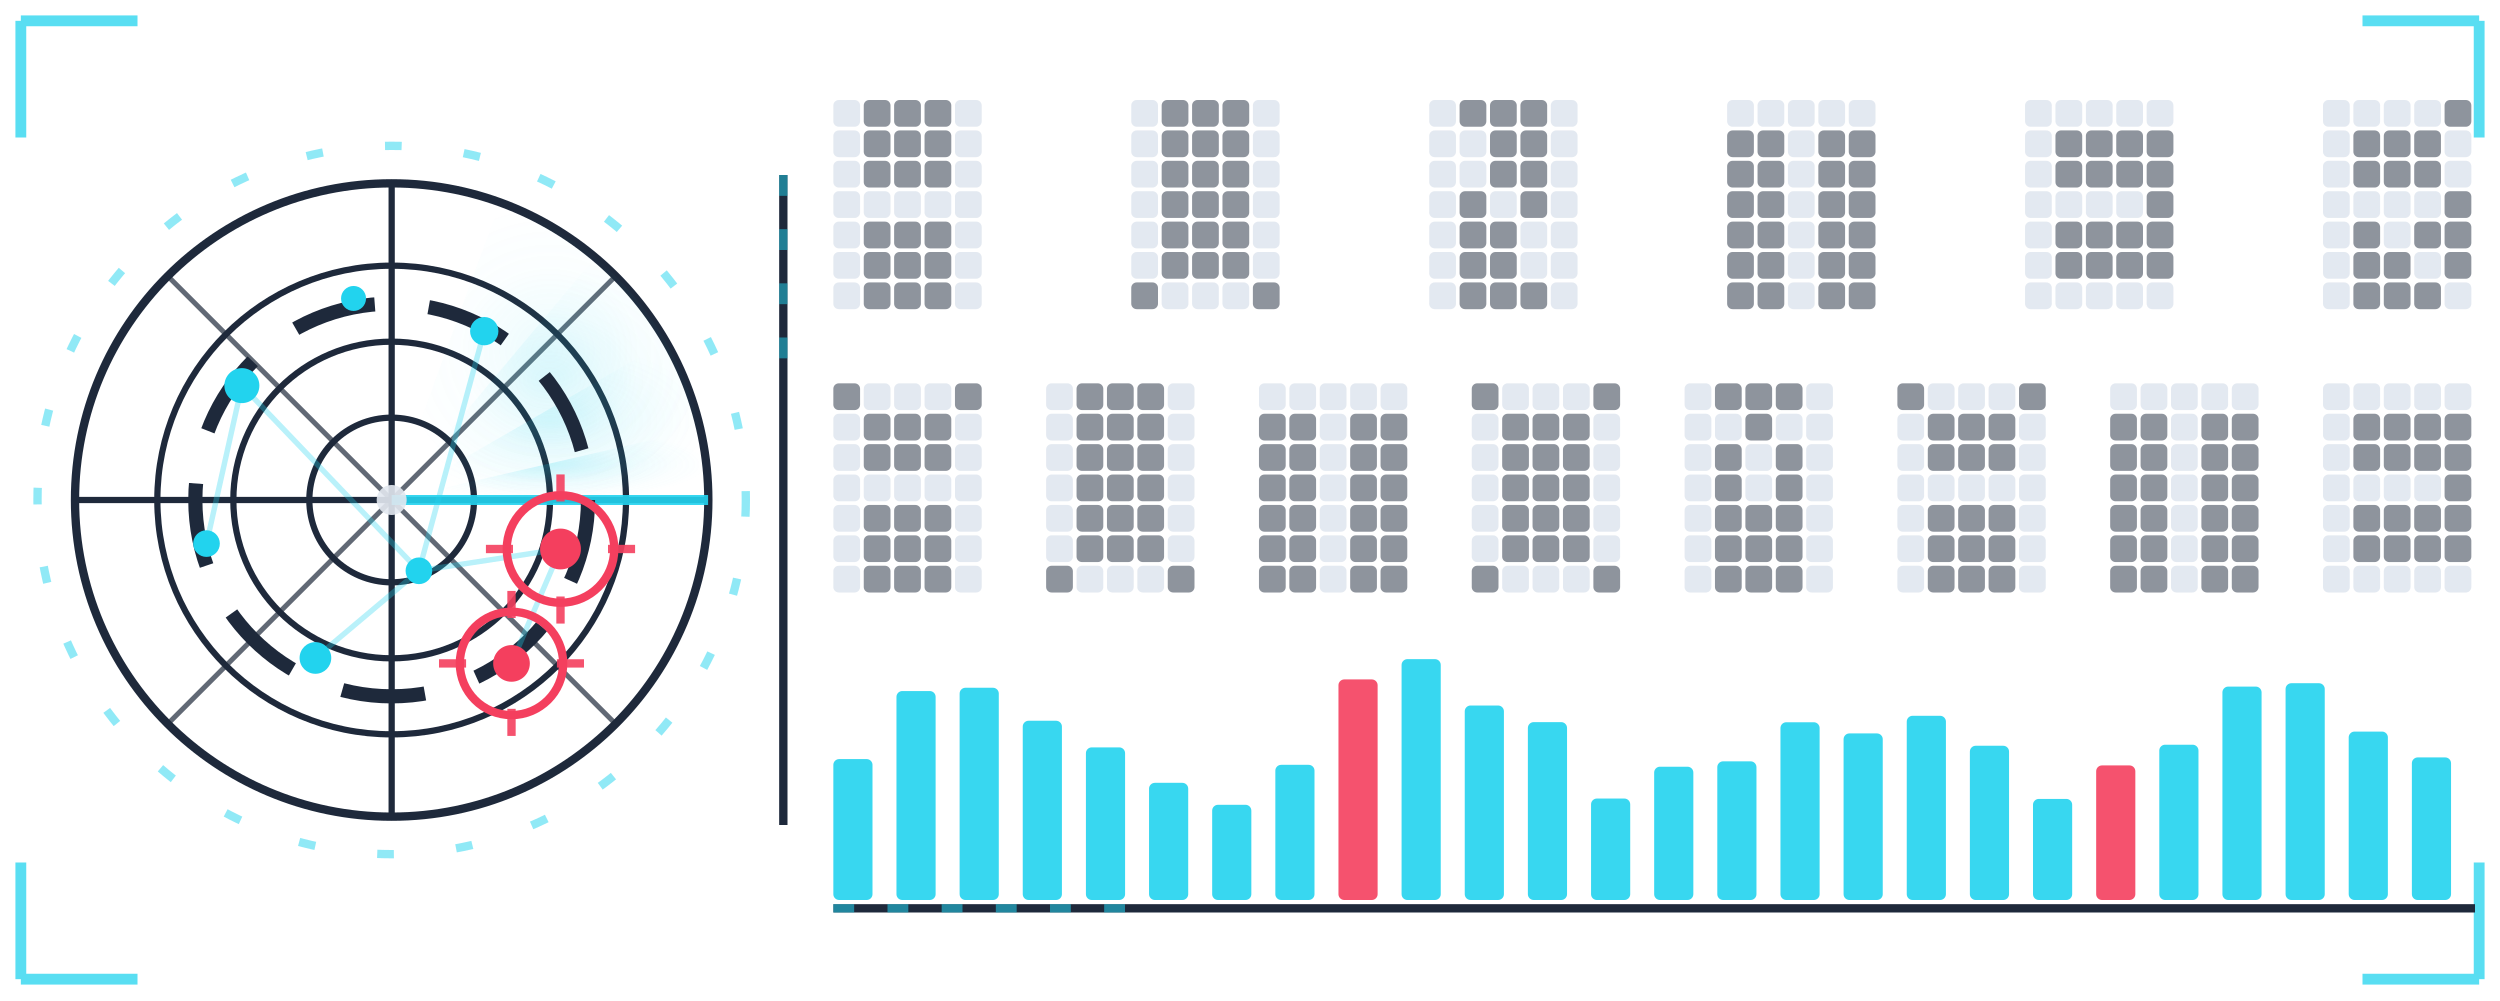
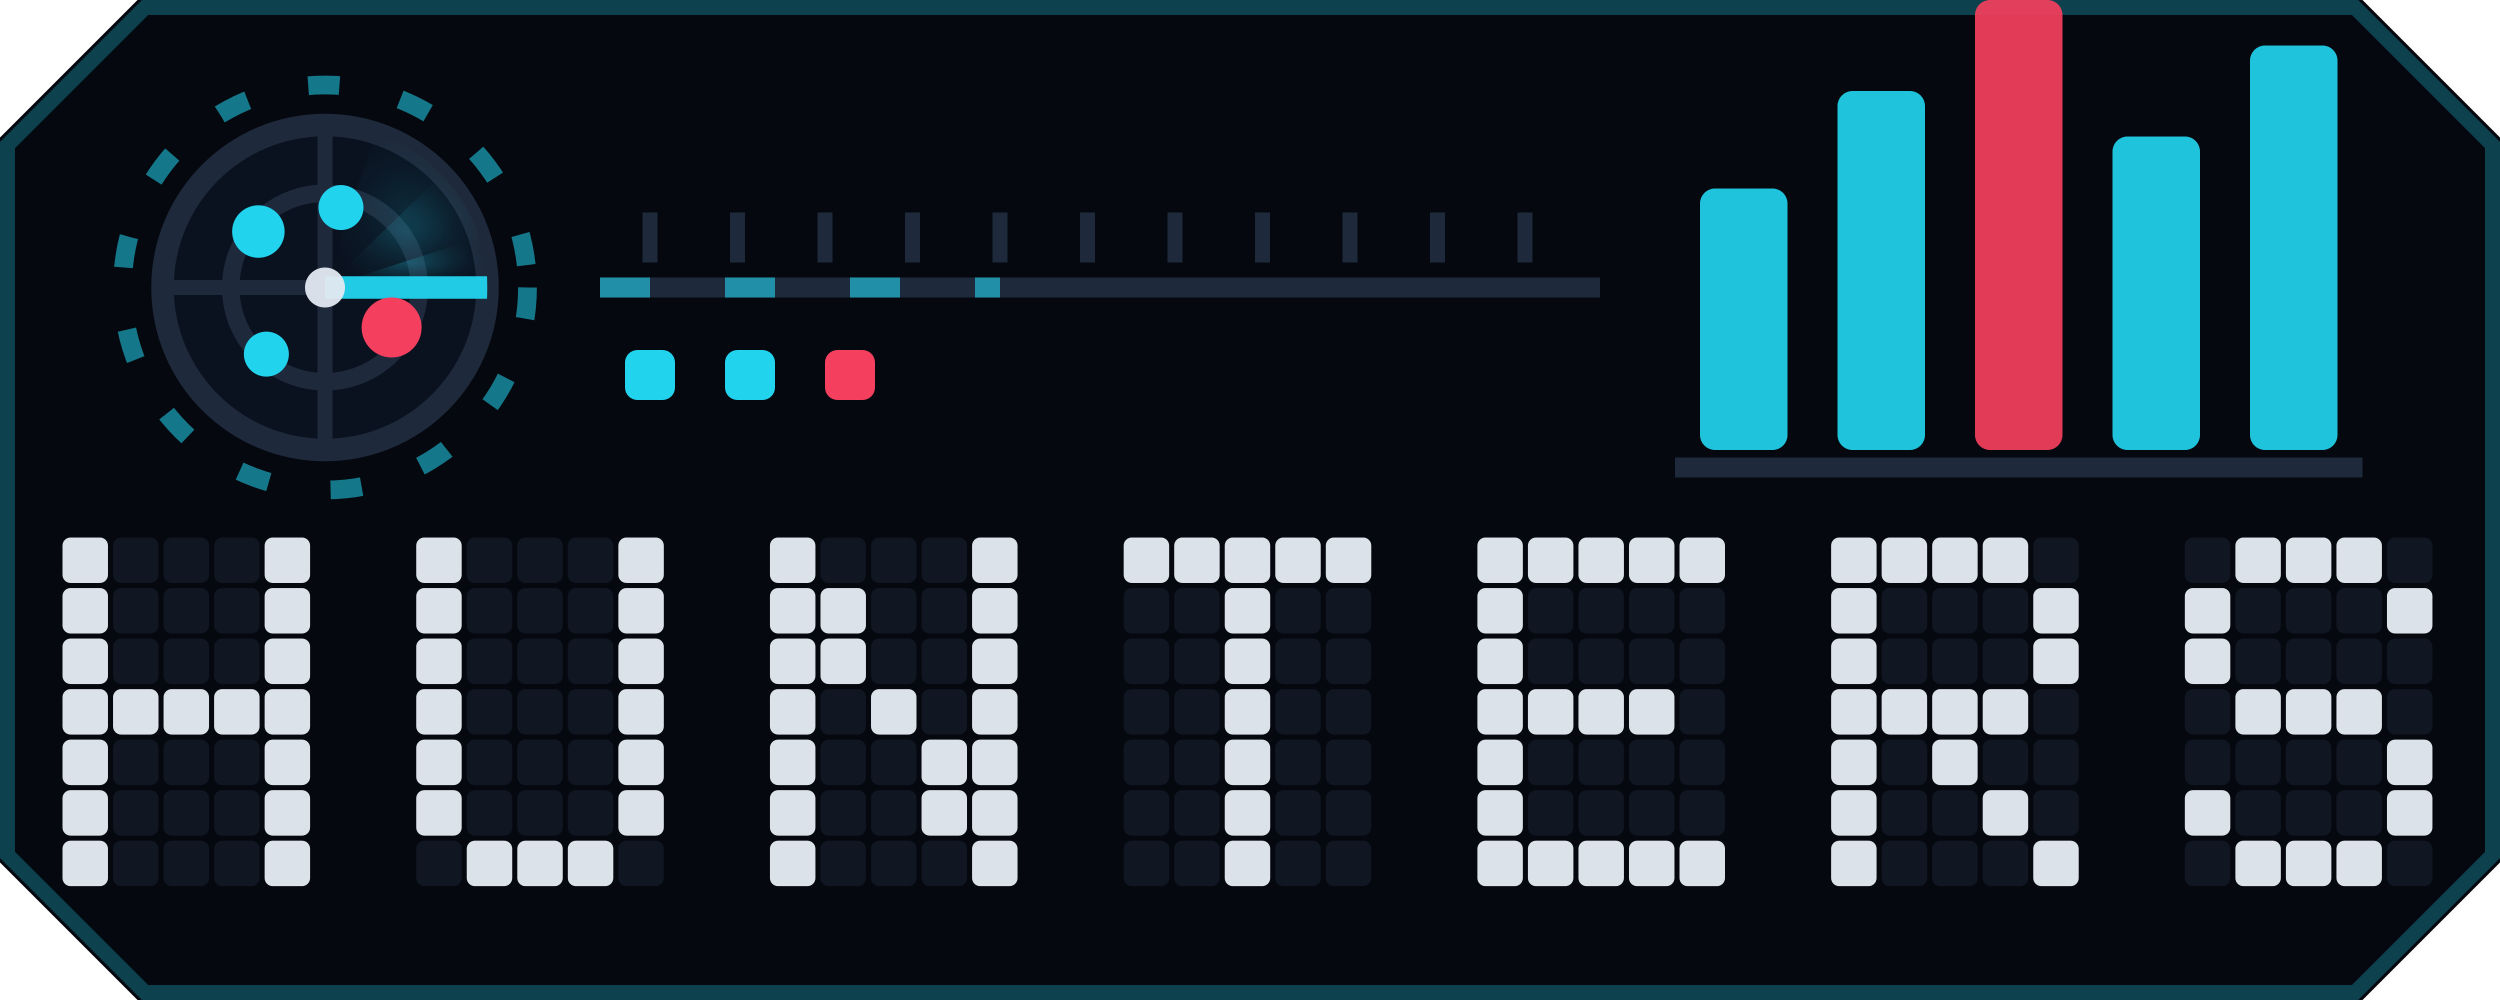
- <svg xmlns="http://www.w3.org/2000/svg" viewBox="0 0 600 240" preserveAspectRatio="xMinYMid meet" role="img" aria-label="HUNTER AUTOMATE - consola de threat hunting autonomo">
-   <style>@keyframes spin{to{transform:rotate(360deg)}}@keyframes spinr{to{transform:rotate(-360deg)}}@keyframes sweepx{0%{transform:translateX(0)}100%{transform:translateX(694px)}}@keyframes blip{0%,100%{opacity:.4;transform:scale(.72)}12%{opacity:1;transform:scale(1.28)}45%{opacity:.6;transform:scale(.92)}}@keyframes lock{0%{opacity:.85;transform:scale(.5)}70%{opacity:0;transform:scale(1.65)}100%{opacity:0;transform:scale(1.65)}}@keyframes fk{0%,100%{opacity:1}46%{opacity:1}50%{opacity:.74}54%{opacity:1}}@keyframes beat{0%,100%{opacity:.3}50%{opacity:1}}@keyframes bar{0%,100%{transform:scaleY(.26)}50%{transform:scaleY(1)}}@keyframes creep{to{stroke-dashoffset:-140}}.rot{transform-box:view-box;transform-origin:94px 120px}.sweep{animation:spin 4.6s linear infinite}.ringo{animation:spin 26s linear infinite}.ringi{animation:spinr 18s linear infinite}.blip{transform-box:fill-box;transform-origin:center;animation:blip 3.2s ease-in-out infinite}.lock{transform-box:fill-box;transform-origin:center;animation:lock 2.6s ease-out infinite}.fk{animation:fk 5.5s steps(1,end) infinite}.bt{animation:beat 2.4s ease-in-out infinite}.bar{transform-box:fill-box;transform-origin:center bottom;animation:bar 2.8s ease-in-out infinite}.sweepbar{animation:sweepx 5.4s cubic-bezier(.55,0,.45,1) infinite}.creep{animation:creep 6s linear infinite}@media (prefers-reduced-motion:reduce){.sweep,.ringo,.ringi,.blip,.lock,.fk,.bt,.bar,.sweepbar,.creep{animation:none}.blip{opacity:.9}.lock{opacity:.45}}</style>
+ <svg xmlns="http://www.w3.org/2000/svg" viewBox="0 0 200 80" preserveAspectRatio="xMinYMid meet" role="img" aria-label="HUNTERS - threat hunting autonomo">
+   <style>@keyframes spin{to{transform:rotate(360deg)}}@keyframes spinr{to{transform:rotate(-360deg)}}@keyframes sweepx{0%{transform:translateX(0)}100%{transform:translateX(310px)}}@keyframes blip{0%,100%{opacity:.45;transform:scale(.7)}14%{opacity:1;transform:scale(1.3)}48%{opacity:.65;transform:scale(.9)}}@keyframes bar{0%,100%{transform:scaleY(.28)}50%{transform:scaleY(1)}}@keyframes fk{0%,100%{opacity:1}47%{opacity:1}51%{opacity:.7}55%{opacity:1}}@keyframes beat{0%,100%{opacity:.3}50%{opacity:1}}@keyframes creep{to{stroke-dashoffset:-64}}.rot{transform-box:view-box;transform-origin:26px 23px}.sweep{animation:spin 4.2s linear infinite}.ring{animation:spinr 16s linear infinite}.blip{transform-box:fill-box;transform-origin:center;animation:blip 3s ease-in-out infinite}.bar{transform-box:fill-box;transform-origin:center bottom;animation:bar 2.6s ease-in-out infinite}.fk{animation:fk 5.5s steps(1,end) infinite}.bt{animation:beat 2.2s ease-in-out infinite}.sweepbar{animation:sweepx 5s cubic-bezier(.55,0,.45,1) infinite}.creep{animation:creep 5s linear infinite}@media (prefers-reduced-motion:reduce){.sweep,.ring,.blip,.bar,.fk,.bt,.sweepbar,.creep{animation:none}.blip{opacity:.95}}</style>
  <defs>
-     <rect id="dW" width="6.42" height="6.42" rx="1.31" />
+     <rect id="d" width="3.638" height="3.638" rx="0.647" />
    <radialGradient id="rg">
-       <stop offset="0" stop-color="#22D3EE" stop-opacity=".55" />
-       <stop offset=".55" stop-color="#22D3EE" stop-opacity=".14" />
+       <stop offset="0" stop-color="#22D3EE" stop-opacity=".6" />
+       <stop offset=".6" stop-color="#22D3EE" stop-opacity=".16" />
      <stop offset="1" stop-color="#22D3EE" stop-opacity="0" />
    </radialGradient>
    <linearGradient id="swg" x1="0" x2="1">
      <stop offset="0" stop-color="#fff" stop-opacity="0" />
-       <stop offset=".42" stop-color="#fff" stop-opacity=".8" />
      <stop offset=".5" stop-color="#fff" stop-opacity="1" />
-       <stop offset=".58" stop-color="#fff" stop-opacity=".8" />
      <stop offset="1" stop-color="#fff" stop-opacity="0" />
    </linearGradient>
-     <mask id="mSweep" maskUnits="userSpaceOnUse" x="0" y="16" width="600" height="135.07">
-       <rect class="sweepbar" x="50" y="16" width="150" height="135.07" fill="url(#swg)" />
+     <mask id="msw" maskUnits="userSpaceOnUse" x="0" y="40" width="200" height="34.298">
+       <rect class="sweepbar" x="-55" y="40" width="60" height="34.298" fill="url(#swg)" />
    </mask>
-     <clipPath id="cRad">
-       <circle cx="94" cy="120" r="76" />
+     <clipPath id="cr">
+       <circle cx="26" cy="23" r="13" />
    </clipPath>
  </defs>
-   <path d="M5 5h28M5 5v28" fill="none" stroke="#22D3EE" stroke-width="2.6" opacity=".75" />
-   <path d="M595 5h-28M595 5v28" fill="none" stroke="#22D3EE" stroke-width="2.6" opacity=".75" />
-   <path d="M5 235h28M5 235v-28" fill="none" stroke="#22D3EE" stroke-width="2.6" opacity=".75" />
-   <path d="M595 235h-28M595 235v-28" fill="none" stroke="#22D3EE" stroke-width="2.6" opacity=".75" />
-   <path d="M188 42v156" stroke="#1E293B" stroke-width="2" />
-   <path d="M188 42v46" stroke="#22D3EE" stroke-width="2" opacity=".5" stroke-dasharray="5 8" class="creep" />
+   <path d="M11 0H189L200 11V69L189 80H11L0 69V11Z" fill="#05080F" />
+   <path d="M11.6 0.6H188.4L199.4 11.6V68.4L188.4 79.4H11.6L0.6 68.4V11.6Z" fill="none" stroke="#22D3EE" stroke-width="1.2" opacity=".28" />
  <g>
-     <circle cx="94" cy="120" r="76" fill="none" stroke="#1E293B" stroke-width="2" />
-     <circle cx="94" cy="120" r="56.24" fill="none" stroke="#1E293B" stroke-width="1.5" />
-     <circle cx="94" cy="120" r="38" fill="none" stroke="#1E293B" stroke-width="1.5" />
-     <circle cx="94" cy="120" r="19.76" fill="none" stroke="#1E293B" stroke-width="1.5" />
-     <path d="M18 120h152M94 44v152" stroke="#1E293B" stroke-width="1.5" />
-     <g stroke="#1E293B" stroke-width="1.2" opacity=".7">
-       <path d="M40.27 66.27L147.73 173.73" />
-       <path d="M40.27 173.73L147.73 66.27" />
+     <circle cx="26" cy="23" r="13" fill="#0A1220" stroke="#1E293B" stroke-width="1.8" />
+     <circle cx="26" cy="23" r="7.54" fill="none" stroke="#1E293B" stroke-width="1.4" />
+     <path d="M13 23h26M26 10v26" stroke="#1E293B" stroke-width="1.2" />
+     <g class="rot sweep" clip-path="url(#cr)">
+       <path d="M26 23L39 23A13 13 0 0 0 30.017 10.636Z" fill="url(#rg)" opacity="0.2" />
+       <path d="M26 23L39 23A13 13 0 0 0 35.351 13.969Z" fill="url(#rg)" opacity="0.26" />
+       <path d="M26 23L39 23A13 13 0 0 0 38.364 18.983Z" fill="url(#rg)" opacity="0.38" />
+       <path d="M26 23h13" stroke="#22D3EE" stroke-width="1.8" opacity=".95" />
    </g>
-     <g class="rot sweep" clip-path="url(#cRad)">
-       <path d="M94 120L170 120A76 76 0 0 0 119.99 48.58Z" fill="url(#rg)" opacity="0.16" />
-       <path d="M94 120L170 120A76 76 0 0 0 142.85 61.78Z" fill="url(#rg)" opacity="0.2" />
-       <path d="M94 120L170 120A76 76 0 0 0 159.82 82Z" fill="url(#rg)" opacity="0.26" />
-       <path d="M94 120L170 120A76 76 0 0 0 168.05 102.9Z" fill="url(#rg)" opacity="0.36" />
-       <path d="M94 120h76" stroke="#22D3EE" stroke-width="2.4" opacity=".9" />
-     </g>
-     <circle class="rot ringo" cx="94" cy="120" r="85" fill="none" stroke="#22D3EE" stroke-width="2" opacity=".5" stroke-dasharray="4 15" />
-     <circle class="rot ringi" cx="94" cy="120" r="47.12" fill="none" stroke="#1E293B" stroke-width="3.4" stroke-dasharray="20 13" />
-     <path d="M58.05 92.55L100.54 136.99M100.54 136.99L134.52 131.76M100.54 136.99L75.7 157.91M58.05 92.55L49.56 130.46M116.22 79.48L100.54 136.99M134.52 131.76L122.76 159.22" stroke="#22D3EE" stroke-width="1.3" fill="none" opacity=".32" />
-     <circle class="blip" cx="58.05" cy="92.55" r="4.2" fill="#22D3EE" style="animation-delay:0s" />
-     <circle class="blip" cx="116.22" cy="79.48" r="3.4" fill="#22D3EE" style="animation-delay:-0.9s" />
-     <circle class="blip" cx="134.52" cy="131.76" r="4.9" fill="#F43F5E" style="animation-delay:-1.7s" />
-     <circle class="lock" cx="134.52" cy="131.76" r="12.9" fill="none" stroke="#F43F5E" stroke-width="2" style="animation-delay:-1.7s" />
-     <path d="M116.62 131.76h6.5M152.42 131.76h-6.5M134.52 113.86v6.5M134.52 149.66v-6.5" stroke="#F43F5E" stroke-width="2" opacity=".9" />
-     <circle class="blip" cx="75.7" cy="157.91" r="3.8" fill="#22D3EE" style="animation-delay:-2.4s" />
-     <circle class="blip" cx="100.54" cy="136.99" r="3.2" fill="#22D3EE" style="animation-delay:-1.1s" />
-     <circle class="blip" cx="49.56" cy="130.46" r="3.2" fill="#22D3EE" style="animation-delay:-3s" />
-     <circle class="blip" cx="122.76" cy="159.22" r="4.4" fill="#F43F5E" style="animation-delay:-2s" />
-     <circle class="lock" cx="122.76" cy="159.22" r="12.4" fill="none" stroke="#F43F5E" stroke-width="2" style="animation-delay:-2s" />
-     <path d="M105.36 159.22h6.5M140.16 159.22h-6.5M122.76 141.82v6.5M122.76 176.62v-6.5" stroke="#F43F5E" stroke-width="2" opacity=".9" />
-     <circle class="blip" cx="84.85" cy="71.63" r="3" fill="#22D3EE" style="animation-delay:-0.4s" />
-     <circle cx="94" cy="120" r="3.6" fill="#E2E8F0" opacity=".9" />
+     <circle class="rot ring" cx="26" cy="23" r="16.2" fill="none" stroke="#22D3EE" stroke-width="1.5" opacity=".55" stroke-dasharray="2.5 5" />
+     <circle class="blip" cx="20.67" cy="18.523" r="2.1" fill="#22D3EE" style="animation-delay:0s" />
+     <circle class="blip" cx="31.33" cy="26.198" r="2.4" fill="#F43F5E" style="animation-delay:-1.4s" />
+     <circle class="blip" cx="27.279" cy="16.604" r="1.8" fill="#22D3EE" style="animation-delay:-2.2s" />
+     <circle class="blip" cx="21.31" cy="28.33" r="1.8" fill="#22D3EE" style="animation-delay:-0.7s" />
+     <circle cx="26" cy="23" r="1.6" fill="#E2E8F0" opacity=".95" />
  </g>
-   <g fill="#1E293B" opacity=".5">
-     <use href="#dW" x="207.3" y="24" />
-     <use href="#dW" x="214.59" y="24" />
-     <use href="#dW" x="221.89" y="24" />
-     <use href="#dW" x="207.3" y="31.3" />
-     <use href="#dW" x="214.59" y="31.3" />
-     <use href="#dW" x="221.89" y="31.3" />
-     <use href="#dW" x="207.3" y="38.59" />
-     <use href="#dW" x="214.59" y="38.59" />
-     <use href="#dW" x="221.89" y="38.59" />
-     <use href="#dW" x="207.3" y="53.19" />
-     <use href="#dW" x="214.59" y="53.19" />
-     <use href="#dW" x="221.89" y="53.19" />
-     <use href="#dW" x="207.3" y="60.48" />
-     <use href="#dW" x="214.59" y="60.48" />
-     <use href="#dW" x="221.89" y="60.48" />
-     <use href="#dW" x="207.3" y="67.78" />
-     <use href="#dW" x="214.59" y="67.78" />
-     <use href="#dW" x="221.89" y="67.78" />
-     <use href="#dW" x="278.8" y="24" />
-     <use href="#dW" x="286.1" y="24" />
-     <use href="#dW" x="293.39" y="24" />
-     <use href="#dW" x="278.8" y="31.3" />
-     <use href="#dW" x="286.1" y="31.3" />
-     <use href="#dW" x="293.39" y="31.3" />
-     <use href="#dW" x="278.8" y="38.59" />
-     <use href="#dW" x="286.1" y="38.59" />
-     <use href="#dW" x="293.39" y="38.59" />
-     <use href="#dW" x="278.8" y="45.89" />
-     <use href="#dW" x="286.1" y="45.89" />
-     <use href="#dW" x="293.39" y="45.89" />
-     <use href="#dW" x="278.8" y="53.19" />
-     <use href="#dW" x="286.1" y="53.19" />
-     <use href="#dW" x="293.39" y="53.19" />
-     <use href="#dW" x="278.8" y="60.48" />
-     <use href="#dW" x="286.1" y="60.48" />
-     <use href="#dW" x="293.39" y="60.48" />
-     <use href="#dW" x="271.5" y="67.78" />
-     <use href="#dW" x="300.69" y="67.78" />
-     <use href="#dW" x="350.3" y="24" />
-     <use href="#dW" x="357.6" y="24" />
-     <use href="#dW" x="364.9" y="24" />
-     <use href="#dW" x="357.6" y="31.3" />
-     <use href="#dW" x="364.9" y="31.3" />
-     <use href="#dW" x="357.6" y="38.59" />
-     <use href="#dW" x="364.9" y="38.59" />
-     <use href="#dW" x="350.3" y="45.89" />
-     <use href="#dW" x="364.9" y="45.89" />
-     <use href="#dW" x="350.3" y="53.19" />
-     <use href="#dW" x="357.6" y="53.19" />
-     <use href="#dW" x="350.3" y="60.48" />
-     <use href="#dW" x="357.6" y="60.48" />
-     <use href="#dW" x="350.3" y="67.78" />
-     <use href="#dW" x="357.6" y="67.78" />
-     <use href="#dW" x="364.9" y="67.78" />
-     <use href="#dW" x="414.51" y="31.3" />
-     <use href="#dW" x="421.81" y="31.3" />
-     <use href="#dW" x="436.4" y="31.3" />
-     <use href="#dW" x="443.7" y="31.3" />
-     <use href="#dW" x="414.51" y="38.59" />
-     <use href="#dW" x="421.81" y="38.59" />
-     <use href="#dW" x="436.4" y="38.59" />
-     <use href="#dW" x="443.7" y="38.59" />
-     <use href="#dW" x="414.51" y="45.89" />
-     <use href="#dW" x="421.81" y="45.89" />
-     <use href="#dW" x="436.4" y="45.89" />
-     <use href="#dW" x="443.7" y="45.89" />
-     <use href="#dW" x="414.51" y="53.19" />
-     <use href="#dW" x="421.81" y="53.19" />
-     <use href="#dW" x="436.4" y="53.19" />
-     <use href="#dW" x="443.7" y="53.19" />
-     <use href="#dW" x="414.51" y="60.48" />
-     <use href="#dW" x="421.81" y="60.48" />
-     <use href="#dW" x="436.4" y="60.48" />
-     <use href="#dW" x="443.7" y="60.48" />
-     <use href="#dW" x="414.51" y="67.78" />
-     <use href="#dW" x="421.81" y="67.78" />
-     <use href="#dW" x="436.4" y="67.78" />
-     <use href="#dW" x="443.7" y="67.78" />
-     <use href="#dW" x="493.31" y="31.3" />
-     <use href="#dW" x="500.61" y="31.3" />
-     <use href="#dW" x="507.9" y="31.3" />
-     <use href="#dW" x="515.2" y="31.3" />
-     <use href="#dW" x="493.31" y="38.59" />
-     <use href="#dW" x="500.61" y="38.59" />
-     <use href="#dW" x="507.9" y="38.59" />
-     <use href="#dW" x="515.2" y="38.59" />
-     <use href="#dW" x="515.2" y="45.89" />
-     <use href="#dW" x="493.31" y="53.19" />
-     <use href="#dW" x="500.61" y="53.19" />
-     <use href="#dW" x="507.9" y="53.19" />
-     <use href="#dW" x="515.2" y="53.19" />
-     <use href="#dW" x="493.31" y="60.48" />
-     <use href="#dW" x="500.61" y="60.48" />
-     <use href="#dW" x="507.9" y="60.48" />
-     <use href="#dW" x="515.2" y="60.48" />
-     <use href="#dW" x="586.7" y="24" />
-     <use href="#dW" x="564.81" y="31.3" />
-     <use href="#dW" x="572.11" y="31.3" />
-     <use href="#dW" x="579.41" y="31.3" />
-     <use href="#dW" x="564.81" y="38.59" />
-     <use href="#dW" x="572.11" y="38.59" />
-     <use href="#dW" x="579.41" y="38.59" />
-     <use href="#dW" x="586.7" y="45.89" />
-     <use href="#dW" x="564.81" y="53.19" />
-     <use href="#dW" x="579.41" y="53.19" />
-     <use href="#dW" x="586.7" y="53.19" />
-     <use href="#dW" x="564.81" y="60.48" />
-     <use href="#dW" x="572.11" y="60.48" />
-     <use href="#dW" x="586.7" y="60.48" />
-     <use href="#dW" x="564.81" y="67.78" />
-     <use href="#dW" x="572.11" y="67.78" />
-     <use href="#dW" x="579.41" y="67.78" />
-     <use href="#dW" x="200" y="92" />
-     <use href="#dW" x="229.19" y="92" />
-     <use href="#dW" x="207.3" y="99.3" />
-     <use href="#dW" x="214.59" y="99.3" />
-     <use href="#dW" x="221.89" y="99.3" />
-     <use href="#dW" x="207.3" y="106.59" />
-     <use href="#dW" x="214.59" y="106.59" />
-     <use href="#dW" x="221.89" y="106.59" />
-     <use href="#dW" x="207.3" y="121.19" />
-     <use href="#dW" x="214.59" y="121.19" />
-     <use href="#dW" x="221.89" y="121.19" />
-     <use href="#dW" x="207.3" y="128.48" />
-     <use href="#dW" x="214.59" y="128.48" />
-     <use href="#dW" x="221.89" y="128.48" />
-     <use href="#dW" x="207.3" y="135.78" />
-     <use href="#dW" x="214.59" y="135.78" />
-     <use href="#dW" x="221.89" y="135.78" />
-     <use href="#dW" x="258.37" y="92" />
-     <use href="#dW" x="265.67" y="92" />
-     <use href="#dW" x="272.96" y="92" />
-     <use href="#dW" x="258.37" y="99.3" />
-     <use href="#dW" x="265.67" y="99.3" />
-     <use href="#dW" x="272.96" y="99.3" />
-     <use href="#dW" x="258.37" y="106.59" />
-     <use href="#dW" x="265.67" y="106.59" />
-     <use href="#dW" x="272.96" y="106.59" />
-     <use href="#dW" x="258.37" y="113.89" />
-     <use href="#dW" x="265.67" y="113.89" />
-     <use href="#dW" x="272.96" y="113.89" />
-     <use href="#dW" x="258.37" y="121.19" />
-     <use href="#dW" x="265.67" y="121.19" />
-     <use href="#dW" x="272.96" y="121.19" />
-     <use href="#dW" x="258.37" y="128.48" />
-     <use href="#dW" x="265.67" y="128.48" />
-     <use href="#dW" x="272.96" y="128.48" />
-     <use href="#dW" x="251.07" y="135.78" />
-     <use href="#dW" x="280.26" y="135.78" />
-     <use href="#dW" x="302.15" y="99.3" />
-     <use href="#dW" x="309.44" y="99.3" />
-     <use href="#dW" x="324.04" y="99.3" />
-     <use href="#dW" x="331.33" y="99.3" />
-     <use href="#dW" x="302.15" y="106.59" />
-     <use href="#dW" x="309.44" y="106.59" />
-     <use href="#dW" x="324.04" y="106.59" />
-     <use href="#dW" x="331.33" y="106.59" />
-     <use href="#dW" x="302.15" y="113.89" />
-     <use href="#dW" x="309.44" y="113.89" />
-     <use href="#dW" x="324.04" y="113.89" />
-     <use href="#dW" x="331.33" y="113.89" />
-     <use href="#dW" x="302.15" y="121.19" />
-     <use href="#dW" x="309.44" y="121.19" />
-     <use href="#dW" x="324.04" y="121.19" />
-     <use href="#dW" x="331.33" y="121.19" />
-     <use href="#dW" x="302.15" y="128.48" />
-     <use href="#dW" x="309.44" y="128.48" />
-     <use href="#dW" x="324.04" y="128.48" />
-     <use href="#dW" x="331.33" y="128.48" />
-     <use href="#dW" x="302.15" y="135.78" />
-     <use href="#dW" x="309.44" y="135.78" />
-     <use href="#dW" x="324.04" y="135.78" />
-     <use href="#dW" x="331.33" y="135.78" />
-     <use href="#dW" x="353.22" y="92" />
-     <use href="#dW" x="382.41" y="92" />
-     <use href="#dW" x="360.52" y="99.3" />
-     <use href="#dW" x="367.81" y="99.3" />
-     <use href="#dW" x="375.11" y="99.3" />
-     <use href="#dW" x="360.52" y="106.59" />
-     <use href="#dW" x="367.81" y="106.59" />
-     <use href="#dW" x="375.11" y="106.59" />
-     <use href="#dW" x="360.52" y="113.89" />
-     <use href="#dW" x="367.81" y="113.89" />
-     <use href="#dW" x="375.11" y="113.89" />
-     <use href="#dW" x="360.52" y="121.19" />
-     <use href="#dW" x="367.81" y="121.19" />
-     <use href="#dW" x="375.11" y="121.19" />
-     <use href="#dW" x="360.52" y="128.48" />
-     <use href="#dW" x="367.81" y="128.48" />
-     <use href="#dW" x="375.11" y="128.48" />
-     <use href="#dW" x="353.22" y="135.78" />
-     <use href="#dW" x="382.41" y="135.78" />
-     <use href="#dW" x="411.59" y="92" />
-     <use href="#dW" x="418.89" y="92" />
-     <use href="#dW" x="426.19" y="92" />
-     <use href="#dW" x="418.89" y="99.3" />
-     <use href="#dW" x="411.59" y="106.59" />
-     <use href="#dW" x="426.19" y="106.59" />
-     <use href="#dW" x="411.59" y="113.89" />
-     <use href="#dW" x="426.19" y="113.89" />
-     <use href="#dW" x="411.59" y="121.19" />
-     <use href="#dW" x="418.89" y="121.19" />
-     <use href="#dW" x="426.19" y="121.19" />
-     <use href="#dW" x="411.59" y="128.48" />
-     <use href="#dW" x="418.89" y="128.48" />
-     <use href="#dW" x="426.19" y="128.48" />
-     <use href="#dW" x="411.59" y="135.78" />
-     <use href="#dW" x="418.89" y="135.78" />
-     <use href="#dW" x="426.19" y="135.78" />
-     <use href="#dW" x="455.37" y="92" />
-     <use href="#dW" x="484.56" y="92" />
-     <use href="#dW" x="462.67" y="99.3" />
-     <use href="#dW" x="469.96" y="99.3" />
-     <use href="#dW" x="477.26" y="99.3" />
-     <use href="#dW" x="462.67" y="106.59" />
-     <use href="#dW" x="469.96" y="106.59" />
-     <use href="#dW" x="477.26" y="106.59" />
-     <use href="#dW" x="462.67" y="121.19" />
-     <use href="#dW" x="469.96" y="121.19" />
-     <use href="#dW" x="477.26" y="121.19" />
-     <use href="#dW" x="462.67" y="128.48" />
-     <use href="#dW" x="469.96" y="128.48" />
-     <use href="#dW" x="477.26" y="128.48" />
-     <use href="#dW" x="462.67" y="135.78" />
-     <use href="#dW" x="469.96" y="135.78" />
-     <use href="#dW" x="477.26" y="135.78" />
-     <use href="#dW" x="506.44" y="99.3" />
-     <use href="#dW" x="513.74" y="99.3" />
-     <use href="#dW" x="528.33" y="99.3" />
-     <use href="#dW" x="535.63" y="99.3" />
-     <use href="#dW" x="506.44" y="106.59" />
-     <use href="#dW" x="513.74" y="106.59" />
-     <use href="#dW" x="528.33" y="106.59" />
-     <use href="#dW" x="535.63" y="106.59" />
-     <use href="#dW" x="506.44" y="113.89" />
-     <use href="#dW" x="513.74" y="113.89" />
-     <use href="#dW" x="528.33" y="113.89" />
-     <use href="#dW" x="535.63" y="113.89" />
-     <use href="#dW" x="506.44" y="121.19" />
-     <use href="#dW" x="513.74" y="121.19" />
-     <use href="#dW" x="528.33" y="121.19" />
-     <use href="#dW" x="535.63" y="121.19" />
-     <use href="#dW" x="506.44" y="128.48" />
-     <use href="#dW" x="513.74" y="128.48" />
-     <use href="#dW" x="528.33" y="128.48" />
-     <use href="#dW" x="535.63" y="128.48" />
-     <use href="#dW" x="506.44" y="135.78" />
-     <use href="#dW" x="513.74" y="135.78" />
-     <use href="#dW" x="528.33" y="135.78" />
-     <use href="#dW" x="535.63" y="135.78" />
-     <use href="#dW" x="564.81" y="99.3" />
-     <use href="#dW" x="572.11" y="99.3" />
-     <use href="#dW" x="579.41" y="99.3" />
-     <use href="#dW" x="586.7" y="99.3" />
-     <use href="#dW" x="564.81" y="106.59" />
-     <use href="#dW" x="572.11" y="106.59" />
-     <use href="#dW" x="579.41" y="106.59" />
-     <use href="#dW" x="586.7" y="106.59" />
-     <use href="#dW" x="586.7" y="113.89" />
-     <use href="#dW" x="564.81" y="121.19" />
-     <use href="#dW" x="572.11" y="121.19" />
-     <use href="#dW" x="579.41" y="121.19" />
-     <use href="#dW" x="586.7" y="121.19" />
-     <use href="#dW" x="564.81" y="128.48" />
-     <use href="#dW" x="572.11" y="128.48" />
-     <use href="#dW" x="579.41" y="128.48" />
-     <use href="#dW" x="586.7" y="128.48" />
+   <path d="M48 23H128" stroke="#1E293B" stroke-width="1.6" />
+   <path d="M48 23h32" stroke="#22D3EE" stroke-width="1.6" opacity=".6" stroke-dasharray="4 6" class="creep" />
+   <rect x="50" y="28" width="4" height="4" rx="1" fill="#22D3EE" class="bt" style="animation-delay:0s" />
+   <rect x="58" y="28" width="4" height="4" rx="1" fill="#22D3EE" class="bt" style="animation-delay:-0.45s" />
+   <rect x="66" y="28" width="4" height="4" rx="1" fill="#F43F5E" class="bt" style="animation-delay:-0.9s" />
+   <path d="M52 17v4M59 17v4M66 17v4M73 17v4M80 17v4M87 17v4M94 17v4M101 17v4M108 17v4M115 17v4M122 17v4" stroke="#1E293B" stroke-width="1.2" />
+   <rect class="bar" x="136" y="15.08" width="7" height="20.92" rx="1.2" fill="#22D3EE" opacity=".92" style="animation-delay:0s" />
+   <rect class="bar" x="147" y="7.28" width="7" height="28.72" rx="1.2" fill="#22D3EE" opacity=".92" style="animation-delay:-0.22s" />
+   <rect class="bar" x="158" y="0" width="7" height="36" rx="1.2" fill="#F43F5E" opacity=".92" style="animation-delay:-0.44s" />
+   <rect class="bar" x="169" y="10.92" width="7" height="25.08" rx="1.2" fill="#22D3EE" opacity=".92" style="animation-delay:-0.66s" />
+   <rect class="bar" x="180" y="3.64" width="7" height="32.36" rx="1.2" fill="#22D3EE" opacity=".92" style="animation-delay:-0.88s" />
+   <path d="M134 37.4h55" stroke="#1E293B" stroke-width="1.6" />
+   <g fill="#1E293B" opacity=".42">
+     <use href="#d" x="9.043" y="43" />
+     <use href="#d" x="13.085" y="43" />
+     <use href="#d" x="17.128" y="43" />
+     <use href="#d" x="9.043" y="47.043" />
+     <use href="#d" x="13.085" y="47.043" />
+     <use href="#d" x="17.128" y="47.043" />
+     <use href="#d" x="9.043" y="51.085" />
+     <use href="#d" x="13.085" y="51.085" />
+     <use href="#d" x="17.128" y="51.085" />
+     <use href="#d" x="9.043" y="59.17" />
+     <use href="#d" x="13.085" y="59.17" />
+     <use href="#d" x="17.128" y="59.17" />
+     <use href="#d" x="9.043" y="63.213" />
+     <use href="#d" x="13.085" y="63.213" />
+     <use href="#d" x="17.128" y="63.213" />
+     <use href="#d" x="9.043" y="67.255" />
+     <use href="#d" x="13.085" y="67.255" />
+     <use href="#d" x="17.128" y="67.255" />
+     <use href="#d" x="37.34" y="43" />
+     <use href="#d" x="41.383" y="43" />
+     <use href="#d" x="45.426" y="43" />
+     <use href="#d" x="37.34" y="47.043" />
+     <use href="#d" x="41.383" y="47.043" />
+     <use href="#d" x="45.426" y="47.043" />
+     <use href="#d" x="37.34" y="51.085" />
+     <use href="#d" x="41.383" y="51.085" />
+     <use href="#d" x="45.426" y="51.085" />
+     <use href="#d" x="37.34" y="55.128" />
+     <use href="#d" x="41.383" y="55.128" />
+     <use href="#d" x="45.426" y="55.128" />
+     <use href="#d" x="37.34" y="59.17" />
+     <use href="#d" x="41.383" y="59.17" />
+     <use href="#d" x="45.426" y="59.17" />
+     <use href="#d" x="37.34" y="63.213" />
+     <use href="#d" x="41.383" y="63.213" />
+     <use href="#d" x="45.426" y="63.213" />
+     <use href="#d" x="33.298" y="67.255" />
+     <use href="#d" x="49.468" y="67.255" />
+     <use href="#d" x="65.638" y="43" />
+     <use href="#d" x="69.681" y="43" />
+     <use href="#d" x="73.723" y="43" />
+     <use href="#d" x="69.681" y="47.043" />
+     <use href="#d" x="73.723" y="47.043" />
+     <use href="#d" x="69.681" y="51.085" />
+     <use href="#d" x="73.723" y="51.085" />
+     <use href="#d" x="65.638" y="55.128" />
+     <use href="#d" x="73.723" y="55.128" />
+     <use href="#d" x="65.638" y="59.17" />
+     <use href="#d" x="69.681" y="59.17" />
+     <use href="#d" x="65.638" y="63.213" />
+     <use href="#d" x="69.681" y="63.213" />
+     <use href="#d" x="65.638" y="67.255" />
+     <use href="#d" x="69.681" y="67.255" />
+     <use href="#d" x="73.723" y="67.255" />
+     <use href="#d" x="89.894" y="47.043" />
+     <use href="#d" x="93.936" y="47.043" />
+     <use href="#d" x="102.021" y="47.043" />
+     <use href="#d" x="106.064" y="47.043" />
+     <use href="#d" x="89.894" y="51.085" />
+     <use href="#d" x="93.936" y="51.085" />
+     <use href="#d" x="102.021" y="51.085" />
+     <use href="#d" x="106.064" y="51.085" />
+     <use href="#d" x="89.894" y="55.128" />
+     <use href="#d" x="93.936" y="55.128" />
+     <use href="#d" x="102.021" y="55.128" />
+     <use href="#d" x="106.064" y="55.128" />
+     <use href="#d" x="89.894" y="59.17" />
+     <use href="#d" x="93.936" y="59.17" />
+     <use href="#d" x="102.021" y="59.17" />
+     <use href="#d" x="106.064" y="59.17" />
+     <use href="#d" x="89.894" y="63.213" />
+     <use href="#d" x="93.936" y="63.213" />
+     <use href="#d" x="102.021" y="63.213" />
+     <use href="#d" x="106.064" y="63.213" />
+     <use href="#d" x="89.894" y="67.255" />
+     <use href="#d" x="93.936" y="67.255" />
+     <use href="#d" x="102.021" y="67.255" />
+     <use href="#d" x="106.064" y="67.255" />
+     <use href="#d" x="122.234" y="47.043" />
+     <use href="#d" x="126.277" y="47.043" />
+     <use href="#d" x="130.319" y="47.043" />
+     <use href="#d" x="134.362" y="47.043" />
+     <use href="#d" x="122.234" y="51.085" />
+     <use href="#d" x="126.277" y="51.085" />
+     <use href="#d" x="130.319" y="51.085" />
+     <use href="#d" x="134.362" y="51.085" />
+     <use href="#d" x="134.362" y="55.128" />
+     <use href="#d" x="122.234" y="59.17" />
+     <use href="#d" x="126.277" y="59.17" />
+     <use href="#d" x="130.319" y="59.17" />
+     <use href="#d" x="134.362" y="59.17" />
+     <use href="#d" x="122.234" y="63.213" />
+     <use href="#d" x="126.277" y="63.213" />
+     <use href="#d" x="130.319" y="63.213" />
+     <use href="#d" x="134.362" y="63.213" />
+     <use href="#d" x="162.66" y="43" />
+     <use href="#d" x="150.532" y="47.043" />
+     <use href="#d" x="154.574" y="47.043" />
+     <use href="#d" x="158.617" y="47.043" />
+     <use href="#d" x="150.532" y="51.085" />
+     <use href="#d" x="154.574" y="51.085" />
+     <use href="#d" x="158.617" y="51.085" />
+     <use href="#d" x="162.66" y="55.128" />
+     <use href="#d" x="150.532" y="59.17" />
+     <use href="#d" x="158.617" y="59.17" />
+     <use href="#d" x="162.66" y="59.17" />
+     <use href="#d" x="150.532" y="63.213" />
+     <use href="#d" x="154.574" y="63.213" />
+     <use href="#d" x="162.66" y="63.213" />
+     <use href="#d" x="150.532" y="67.255" />
+     <use href="#d" x="154.574" y="67.255" />
+     <use href="#d" x="158.617" y="67.255" />
+     <use href="#d" x="174.787" y="43" />
+     <use href="#d" x="190.957" y="43" />
+     <use href="#d" x="178.83" y="47.043" />
+     <use href="#d" x="182.872" y="47.043" />
+     <use href="#d" x="186.915" y="47.043" />
+     <use href="#d" x="178.83" y="51.085" />
+     <use href="#d" x="182.872" y="51.085" />
+     <use href="#d" x="186.915" y="51.085" />
+     <use href="#d" x="190.957" y="51.085" />
+     <use href="#d" x="174.787" y="55.128" />
+     <use href="#d" x="190.957" y="55.128" />
+     <use href="#d" x="174.787" y="59.17" />
+     <use href="#d" x="178.83" y="59.17" />
+     <use href="#d" x="182.872" y="59.17" />
+     <use href="#d" x="186.915" y="59.17" />
+     <use href="#d" x="178.83" y="63.213" />
+     <use href="#d" x="182.872" y="63.213" />
+     <use href="#d" x="186.915" y="63.213" />
+     <use href="#d" x="174.787" y="67.255" />
+     <use href="#d" x="190.957" y="67.255" />
  </g>
-   <g fill="#E2E8F0" opacity=".95">
-     <g id="wmg">
-       <use href="#dW" x="200" y="24" />
-       <use href="#dW" x="229.19" y="24" />
-       <use href="#dW" x="200" y="31.3" />
-       <use href="#dW" x="229.19" y="31.3" />
-       <use href="#dW" x="200" y="38.59" />
-       <use href="#dW" x="229.19" y="38.59" />
-       <use href="#dW" x="200" y="45.89" />
-       <use href="#dW" x="207.3" y="45.89" />
-       <use href="#dW" x="214.59" y="45.89" />
-       <use href="#dW" x="221.89" y="45.89" />
-       <use href="#dW" x="229.19" y="45.89" />
-       <use href="#dW" x="200" y="53.19" />
-       <use href="#dW" x="229.19" y="53.19" />
-       <use href="#dW" x="200" y="60.48" />
-       <use href="#dW" x="229.19" y="60.48" />
-       <use href="#dW" x="200" y="67.78" />
-       <use href="#dW" x="229.19" y="67.78" />
-       <use href="#dW" x="271.5" y="24" />
-       <use href="#dW" x="300.69" y="24" />
-       <use href="#dW" x="271.5" y="31.3" />
-       <use href="#dW" x="300.69" y="31.3" />
-       <use href="#dW" x="271.5" y="38.59" />
-       <use href="#dW" x="300.69" y="38.59" />
-       <use href="#dW" x="271.5" y="45.89" />
-       <use href="#dW" x="300.69" y="45.89" />
-       <use href="#dW" x="271.5" y="53.19" />
-       <use href="#dW" x="300.69" y="53.19" />
-       <use href="#dW" x="271.5" y="60.48" />
-       <use href="#dW" x="300.69" y="60.48" />
-       <use href="#dW" x="278.8" y="67.78" />
-       <use href="#dW" x="286.1" y="67.78" />
-       <use href="#dW" x="293.39" y="67.78" />
-       <use href="#dW" x="343.01" y="24" />
-       <use href="#dW" x="372.19" y="24" />
-       <use href="#dW" x="343.01" y="31.3" class="fk" style="animation-delay:-2.37s" />
-       <use href="#dW" x="350.3" y="31.3" />
-       <use href="#dW" x="372.19" y="31.3" />
-       <use href="#dW" x="343.01" y="38.59" />
-       <use href="#dW" x="350.3" y="38.59" class="fk" style="animation-delay:-0.6s" />
-       <use href="#dW" x="372.19" y="38.59" />
-       <use href="#dW" x="343.01" y="45.89" />
-       <use href="#dW" x="357.6" y="45.89" />
-       <use href="#dW" x="372.19" y="45.89" />
-       <use href="#dW" x="343.01" y="53.19" />
-       <use href="#dW" x="364.9" y="53.19" />
-       <use href="#dW" x="372.19" y="53.19" />
-       <use href="#dW" x="343.01" y="60.48" />
-       <use href="#dW" x="364.9" y="60.48" />
-       <use href="#dW" x="372.19" y="60.48" />
-       <use href="#dW" x="343.01" y="67.78" class="fk" style="animation-delay:-0.67s" />
-       <use href="#dW" x="372.19" y="67.78" />
-       <use href="#dW" x="414.51" y="24" />
-       <use href="#dW" x="421.81" y="24" />
-       <use href="#dW" x="429.1" y="24" />
-       <use href="#dW" x="436.4" y="24" />
-       <use href="#dW" x="443.7" y="24" />
-       <use href="#dW" x="429.1" y="31.3" />
-       <use href="#dW" x="429.1" y="38.59" />
-       <use href="#dW" x="429.1" y="45.89" />
-       <use href="#dW" x="429.1" y="53.19" />
-       <use href="#dW" x="429.1" y="60.48" />
-       <use href="#dW" x="429.1" y="67.78" />
-       <use href="#dW" x="486.01" y="24" />
-       <use href="#dW" x="493.31" y="24" />
-       <use href="#dW" x="500.61" y="24" />
-       <use href="#dW" x="507.9" y="24" />
-       <use href="#dW" x="515.2" y="24" />
-       <use href="#dW" x="486.01" y="31.3" />
-       <use href="#dW" x="486.01" y="38.59" />
-       <use href="#dW" x="486.01" y="45.89" />
-       <use href="#dW" x="493.31" y="45.89" />
-       <use href="#dW" x="500.61" y="45.89" />
-       <use href="#dW" x="507.9" y="45.89" />
-       <use href="#dW" x="486.01" y="53.19" />
-       <use href="#dW" x="486.01" y="60.48" />
-       <use href="#dW" x="486.01" y="67.78" />
-       <use href="#dW" x="493.31" y="67.78" />
-       <use href="#dW" x="500.61" y="67.78" />
-       <use href="#dW" x="507.9" y="67.78" />
-       <use href="#dW" x="515.2" y="67.78" />
-       <use href="#dW" x="557.52" y="24" />
-       <use href="#dW" x="564.81" y="24" />
-       <use href="#dW" x="572.11" y="24" />
-       <use href="#dW" x="579.41" y="24" />
-       <use href="#dW" x="557.52" y="31.3" />
-       <use href="#dW" x="586.7" y="31.3" />
-       <use href="#dW" x="557.52" y="38.59" class="fk" style="animation-delay:-1.58s" />
-       <use href="#dW" x="586.7" y="38.59" />
-       <use href="#dW" x="557.52" y="45.89" />
-       <use href="#dW" x="564.81" y="45.89" />
-       <use href="#dW" x="572.11" y="45.89" />
-       <use href="#dW" x="579.41" y="45.89" />
-       <use href="#dW" x="557.52" y="53.19" />
-       <use href="#dW" x="572.11" y="53.19" />
-       <use href="#dW" x="557.52" y="60.48" />
-       <use href="#dW" x="579.41" y="60.48" />
-       <use href="#dW" x="557.52" y="67.78" />
-       <use href="#dW" x="586.7" y="67.78" class="fk" style="animation-delay:-2.04s" />
-       <use href="#dW" x="207.3" y="92" />
-       <use href="#dW" x="214.59" y="92" />
-       <use href="#dW" x="221.89" y="92" />
-       <use href="#dW" x="200" y="99.3" />
-       <use href="#dW" x="229.19" y="99.3" />
-       <use href="#dW" x="200" y="106.59" />
-       <use href="#dW" x="229.19" y="106.59" />
-       <use href="#dW" x="200" y="113.89" />
-       <use href="#dW" x="207.3" y="113.89" />
-       <use href="#dW" x="214.59" y="113.89" />
-       <use href="#dW" x="221.89" y="113.89" />
-       <use href="#dW" x="229.19" y="113.89" />
-       <use href="#dW" x="200" y="121.19" />
-       <use href="#dW" x="229.19" y="121.19" />
-       <use href="#dW" x="200" y="128.48" />
-       <use href="#dW" x="229.19" y="128.48" />
-       <use href="#dW" x="200" y="135.78" />
-       <use href="#dW" x="229.19" y="135.78" />
-       <use href="#dW" x="251.07" y="92" />
-       <use href="#dW" x="280.26" y="92" />
-       <use href="#dW" x="251.07" y="99.3" />
-       <use href="#dW" x="280.26" y="99.3" />
-       <use href="#dW" x="251.07" y="106.59" />
-       <use href="#dW" x="280.26" y="106.59" />
-       <use href="#dW" x="251.07" y="113.89" />
-       <use href="#dW" x="280.26" y="113.89" />
-       <use href="#dW" x="251.07" y="121.19" />
-       <use href="#dW" x="280.26" y="121.19" />
-       <use href="#dW" x="251.07" y="128.48" />
-       <use href="#dW" x="280.26" y="128.48" />
-       <use href="#dW" x="258.37" y="135.78" />
-       <use href="#dW" x="265.67" y="135.78" />
-       <use href="#dW" x="272.96" y="135.78" />
-       <use href="#dW" x="302.15" y="92" />
-       <use href="#dW" x="309.44" y="92" />
-       <use href="#dW" x="316.74" y="92" />
-       <use href="#dW" x="324.04" y="92" />
-       <use href="#dW" x="331.33" y="92" />
-       <use href="#dW" x="316.74" y="99.3" />
-       <use href="#dW" x="316.74" y="106.59" />
-       <use href="#dW" x="316.74" y="113.89" />
-       <use href="#dW" x="316.74" y="121.19" />
-       <use href="#dW" x="316.74" y="128.48" />
-       <use href="#dW" x="316.74" y="135.78" />
-       <use href="#dW" x="360.52" y="92" />
-       <use href="#dW" x="367.81" y="92" />
-       <use href="#dW" x="375.11" y="92" class="fk" style="animation-delay:-3.39s" />
-       <use href="#dW" x="353.22" y="99.3" />
-       <use href="#dW" x="382.41" y="99.3" />
-       <use href="#dW" x="353.22" y="106.59" />
-       <use href="#dW" x="382.41" y="106.59" />
-       <use href="#dW" x="353.22" y="113.89" />
-       <use href="#dW" x="382.41" y="113.89" />
-       <use href="#dW" x="353.22" y="121.19" />
-       <use href="#dW" x="382.41" y="121.19" />
-       <use href="#dW" x="353.22" y="128.48" />
-       <use href="#dW" x="382.41" y="128.48" />
-       <use href="#dW" x="360.52" y="135.78" />
-       <use href="#dW" x="367.81" y="135.78" />
-       <use href="#dW" x="375.11" y="135.78" />
-       <use href="#dW" x="404.3" y="92" />
-       <use href="#dW" x="433.48" y="92" />
-       <use href="#dW" x="404.3" y="99.3" />
-       <use href="#dW" x="411.59" y="99.3" />
-       <use href="#dW" x="426.19" y="99.3" />
-       <use href="#dW" x="433.48" y="99.3" />
-       <use href="#dW" x="404.3" y="106.59" />
-       <use href="#dW" x="418.89" y="106.59" />
-       <use href="#dW" x="433.48" y="106.59" />
-       <use href="#dW" x="404.3" y="113.89" />
-       <use href="#dW" x="418.89" y="113.89" />
-       <use href="#dW" x="433.48" y="113.89" />
-       <use href="#dW" x="404.3" y="121.19" />
-       <use href="#dW" x="433.48" y="121.19" class="fk" style="animation-delay:-2.03s" />
-       <use href="#dW" x="404.3" y="128.48" />
-       <use href="#dW" x="433.48" y="128.48" />
-       <use href="#dW" x="404.3" y="135.78" />
-       <use href="#dW" x="433.48" y="135.78" />
-       <use href="#dW" x="462.67" y="92" />
-       <use href="#dW" x="469.96" y="92" />
-       <use href="#dW" x="477.26" y="92" class="fk" style="animation-delay:-3.69s" />
-       <use href="#dW" x="455.37" y="99.3" />
-       <use href="#dW" x="484.56" y="99.3" />
-       <use href="#dW" x="455.37" y="106.59" />
-       <use href="#dW" x="484.56" y="106.59" />
-       <use href="#dW" x="455.37" y="113.89" />
-       <use href="#dW" x="462.67" y="113.89" />
-       <use href="#dW" x="469.96" y="113.89" />
-       <use href="#dW" x="477.26" y="113.89" />
-       <use href="#dW" x="484.56" y="113.89" />
-       <use href="#dW" x="455.37" y="121.19" />
-       <use href="#dW" x="484.56" y="121.19" />
-       <use href="#dW" x="455.37" y="128.48" />
-       <use href="#dW" x="484.56" y="128.48" />
-       <use href="#dW" x="455.37" y="135.78" />
-       <use href="#dW" x="484.56" y="135.78" />
-       <use href="#dW" x="506.44" y="92" />
-       <use href="#dW" x="513.74" y="92" />
-       <use href="#dW" x="521.04" y="92" />
-       <use href="#dW" x="528.33" y="92" />
-       <use href="#dW" x="535.63" y="92" />
-       <use href="#dW" x="521.04" y="99.3" />
-       <use href="#dW" x="521.04" y="106.59" />
-       <use href="#dW" x="521.04" y="113.89" />
-       <use href="#dW" x="521.04" y="121.19" />
-       <use href="#dW" x="521.04" y="128.48" />
-       <use href="#dW" x="521.04" y="135.78" />
-       <use href="#dW" x="557.52" y="92" />
-       <use href="#dW" x="564.81" y="92" />
-       <use href="#dW" x="572.11" y="92" />
-       <use href="#dW" x="579.41" y="92" />
-       <use href="#dW" x="586.7" y="92" />
-       <use href="#dW" x="557.52" y="99.3" />
-       <use href="#dW" x="557.52" y="106.59" />
-       <use href="#dW" x="557.52" y="113.89" />
-       <use href="#dW" x="564.81" y="113.89" />
-       <use href="#dW" x="572.11" y="113.89" />
-       <use href="#dW" x="579.41" y="113.89" />
-       <use href="#dW" x="557.52" y="121.19" />
-       <use href="#dW" x="557.52" y="128.48" class="fk" style="animation-delay:-2.52s" />
-       <use href="#dW" x="557.52" y="135.78" />
-       <use href="#dW" x="564.81" y="135.78" />
-       <use href="#dW" x="572.11" y="135.78" />
-       <use href="#dW" x="579.41" y="135.78" />
-       <use href="#dW" x="586.7" y="135.78" />
+   <g fill="#E2E8F0" opacity=".97">
+     <g id="wm">
+       <use href="#d" x="5" y="43" />
+       <use href="#d" x="21.17" y="43" />
+       <use href="#d" x="5" y="47.043" />
+       <use href="#d" x="21.17" y="47.043" />
+       <use href="#d" x="5" y="51.085" />
+       <use href="#d" x="21.17" y="51.085" />
+       <use href="#d" x="5" y="55.128" />
+       <use href="#d" x="9.043" y="55.128" />
+       <use href="#d" x="13.085" y="55.128" />
+       <use href="#d" x="17.128" y="55.128" />
+       <use href="#d" x="21.17" y="55.128" />
+       <use href="#d" x="5" y="59.17" />
+       <use href="#d" x="21.17" y="59.17" />
+       <use href="#d" x="5" y="63.213" />
+       <use href="#d" x="21.17" y="63.213" />
+       <use href="#d" x="5" y="67.255" />
+       <use href="#d" x="21.17" y="67.255" />
+       <use href="#d" x="33.298" y="43" />
+       <use href="#d" x="49.468" y="43" />
+       <use href="#d" x="33.298" y="47.043" />
+       <use href="#d" x="49.468" y="47.043" class="fk" style="animation-delay:-1.425s" />
+       <use href="#d" x="33.298" y="51.085" />
+       <use href="#d" x="49.468" y="51.085" />
+       <use href="#d" x="33.298" y="55.128" />
+       <use href="#d" x="49.468" y="55.128" />
+       <use href="#d" x="33.298" y="59.17" />
+       <use href="#d" x="49.468" y="59.17" />
+       <use href="#d" x="33.298" y="63.213" />
+       <use href="#d" x="49.468" y="63.213" />
+       <use href="#d" x="37.34" y="67.255" />
+       <use href="#d" x="41.383" y="67.255" />
+       <use href="#d" x="45.426" y="67.255" />
+       <use href="#d" x="61.596" y="43" />
+       <use href="#d" x="77.766" y="43" />
+       <use href="#d" x="61.596" y="47.043" class="fk" style="animation-delay:-1.203s" />
+       <use href="#d" x="65.638" y="47.043" />
+       <use href="#d" x="77.766" y="47.043" />
+       <use href="#d" x="61.596" y="51.085" />
+       <use href="#d" x="65.638" y="51.085" />
+       <use href="#d" x="77.766" y="51.085" class="fk" style="animation-delay:-1.286s" />
+       <use href="#d" x="61.596" y="55.128" />
+       <use href="#d" x="69.681" y="55.128" />
+       <use href="#d" x="77.766" y="55.128" />
+       <use href="#d" x="61.596" y="59.17" />
+       <use href="#d" x="73.723" y="59.17" />
+       <use href="#d" x="77.766" y="59.17" class="fk" style="animation-delay:-2.652s" />
+       <use href="#d" x="61.596" y="63.213" />
+       <use href="#d" x="73.723" y="63.213" />
+       <use href="#d" x="77.766" y="63.213" class="fk" style="animation-delay:-2.934s" />
+       <use href="#d" x="61.596" y="67.255" />
+       <use href="#d" x="77.766" y="67.255" />
+       <use href="#d" x="89.894" y="43" />
+       <use href="#d" x="93.936" y="43" />
+       <use href="#d" x="97.979" y="43" />
+       <use href="#d" x="102.021" y="43" />
+       <use href="#d" x="106.064" y="43" />
+       <use href="#d" x="97.979" y="47.043" />
+       <use href="#d" x="97.979" y="51.085" class="fk" style="animation-delay:-2.329s" />
+       <use href="#d" x="97.979" y="55.128" />
+       <use href="#d" x="97.979" y="59.17" />
+       <use href="#d" x="97.979" y="63.213" />
+       <use href="#d" x="97.979" y="67.255" />
+       <use href="#d" x="118.191" y="43" />
+       <use href="#d" x="122.234" y="43" />
+       <use href="#d" x="126.277" y="43" />
+       <use href="#d" x="130.319" y="43" />
+       <use href="#d" x="134.362" y="43" />
+       <use href="#d" x="118.191" y="47.043" />
+       <use href="#d" x="118.191" y="51.085" />
+       <use href="#d" x="118.191" y="55.128" />
+       <use href="#d" x="122.234" y="55.128" />
+       <use href="#d" x="126.277" y="55.128" />
+       <use href="#d" x="130.319" y="55.128" />
+       <use href="#d" x="118.191" y="59.17" />
+       <use href="#d" x="118.191" y="63.213" />
+       <use href="#d" x="118.191" y="67.255" />
+       <use href="#d" x="122.234" y="67.255" />
+       <use href="#d" x="126.277" y="67.255" />
+       <use href="#d" x="130.319" y="67.255" />
+       <use href="#d" x="134.362" y="67.255" />
+       <use href="#d" x="146.489" y="43" />
+       <use href="#d" x="150.532" y="43" />
+       <use href="#d" x="154.574" y="43" />
+       <use href="#d" x="158.617" y="43" />
+       <use href="#d" x="146.489" y="47.043" />
+       <use href="#d" x="162.66" y="47.043" />
+       <use href="#d" x="146.489" y="51.085" />
+       <use href="#d" x="162.66" y="51.085" />
+       <use href="#d" x="146.489" y="55.128" />
+       <use href="#d" x="150.532" y="55.128" />
+       <use href="#d" x="154.574" y="55.128" />
+       <use href="#d" x="158.617" y="55.128" />
+       <use href="#d" x="146.489" y="59.17" />
+       <use href="#d" x="154.574" y="59.17" />
+       <use href="#d" x="146.489" y="63.213" />
+       <use href="#d" x="158.617" y="63.213" />
+       <use href="#d" x="146.489" y="67.255" />
+       <use href="#d" x="162.66" y="67.255" />
+       <use href="#d" x="178.83" y="43" />
+       <use href="#d" x="182.872" y="43" />
+       <use href="#d" x="186.915" y="43" />
+       <use href="#d" x="174.787" y="47.043" class="fk" style="animation-delay:-0.954s" />
+       <use href="#d" x="190.957" y="47.043" />
+       <use href="#d" x="174.787" y="51.085" class="fk" style="animation-delay:-1.646s" />
+       <use href="#d" x="178.83" y="55.128" />
+       <use href="#d" x="182.872" y="55.128" />
+       <use href="#d" x="186.915" y="55.128" />
+       <use href="#d" x="190.957" y="59.17" />
+       <use href="#d" x="174.787" y="63.213" />
+       <use href="#d" x="190.957" y="63.213" />
+       <use href="#d" x="178.83" y="67.255" />
+       <use href="#d" x="182.872" y="67.255" />
+       <use href="#d" x="186.915" y="67.255" />
    </g>
  </g>
-   <g fill="#22D3EE" mask="url(#mSweep)">
-     <use href="#wmg" />
+   <g fill="#22D3EE" mask="url(#msw)">
+     <use href="#wm" />
  </g>
-   <rect class="bar" x="200" y="182.18" width="9.4" height="33.82" rx="1.4" fill="#22D3EE" opacity=".9" style="animation-delay:0s" />
-   <rect class="bar" x="215.15" y="165.85" width="9.4" height="50.15" rx="1.4" fill="#22D3EE" opacity=".9" style="animation-delay:-0.2s" />
-   <rect class="bar" x="230.31" y="165.06" width="9.4" height="50.94" rx="1.4" fill="#22D3EE" opacity=".9" style="animation-delay:-0.4s" />
-   <rect class="bar" x="245.46" y="172.98" width="9.4" height="43.02" rx="1.4" fill="#22D3EE" opacity=".9" style="animation-delay:-0.6s" />
-   <rect class="bar" x="260.62" y="179.37" width="9.4" height="36.63" rx="1.4" fill="#22D3EE" opacity=".9" style="animation-delay:-0.8s" />
-   <rect class="bar" x="275.77" y="187.88" width="9.4" height="28.12" rx="1.4" fill="#22D3EE" opacity=".9" style="animation-delay:-1s" />
-   <rect class="bar" x="290.92" y="193.15" width="9.4" height="22.85" rx="1.4" fill="#22D3EE" opacity=".9" style="animation-delay:-1.2s" />
-   <rect class="bar" x="306.08" y="183.56" width="9.4" height="32.44" rx="1.4" fill="#22D3EE" opacity=".9" style="animation-delay:-1.4s" />
-   <rect class="bar" x="321.23" y="163.06" width="9.4" height="52.94" rx="1.4" fill="#F43F5E" opacity=".9" style="animation-delay:-1.6s" />
-   <rect class="bar" x="336.38" y="158.19" width="9.4" height="57.81" rx="1.4" fill="#22D3EE" opacity=".9" style="animation-delay:-1.8s" />
-   <rect class="bar" x="351.54" y="169.32" width="9.4" height="46.68" rx="1.4" fill="#22D3EE" opacity=".9" style="animation-delay:-2s" />
-   <rect class="bar" x="366.69" y="173.31" width="9.4" height="42.69" rx="1.4" fill="#22D3EE" opacity=".9" style="animation-delay:-2.2s" />
-   <rect class="bar" x="381.85" y="191.65" width="9.4" height="24.35" rx="1.4" fill="#22D3EE" opacity=".9" style="animation-delay:-2.4s" />
-   <rect class="bar" x="397" y="184.01" width="9.4" height="31.99" rx="1.4" fill="#22D3EE" opacity=".9" style="animation-delay:-2.6s" />
-   <rect class="bar" x="412.15" y="182.72" width="9.4" height="33.28" rx="1.4" fill="#22D3EE" opacity=".9" style="animation-delay:-2.8s" />
-   <rect class="bar" x="427.31" y="173.34" width="9.4" height="42.66" rx="1.4" fill="#22D3EE" opacity=".9" style="animation-delay:-3s" />
-   <rect class="bar" x="442.46" y="176.02" width="9.4" height="39.98" rx="1.4" fill="#22D3EE" opacity=".9" style="animation-delay:-3.2s" />
-   <rect class="bar" x="457.62" y="171.79" width="9.4" height="44.21" rx="1.4" fill="#22D3EE" opacity=".9" style="animation-delay:-3.4s" />
-   <rect class="bar" x="472.77" y="178.98" width="9.4" height="37.02" rx="1.4" fill="#22D3EE" opacity=".9" style="animation-delay:-3.6s" />
-   <rect class="bar" x="487.92" y="191.74" width="9.4" height="24.26" rx="1.4" fill="#22D3EE" opacity=".9" style="animation-delay:-3.8s" />
-   <rect class="bar" x="503.08" y="183.7" width="9.4" height="32.3" rx="1.4" fill="#F43F5E" opacity=".9" style="animation-delay:-4s" />
-   <rect class="bar" x="518.23" y="178.73" width="9.4" height="37.27" rx="1.4" fill="#22D3EE" opacity=".9" style="animation-delay:-4.2s" />
-   <rect class="bar" x="533.38" y="164.78" width="9.4" height="51.22" rx="1.4" fill="#22D3EE" opacity=".9" style="animation-delay:-4.4s" />
-   <rect class="bar" x="548.54" y="163.97" width="9.4" height="52.03" rx="1.4" fill="#22D3EE" opacity=".9" style="animation-delay:-4.6s" />
-   <rect class="bar" x="563.69" y="175.58" width="9.4" height="40.42" rx="1.4" fill="#22D3EE" opacity=".9" style="animation-delay:-4.8s" />
-   <rect class="bar" x="578.85" y="181.78" width="9.4" height="34.22" rx="1.4" fill="#22D3EE" opacity=".9" style="animation-delay:-5s" />
-   <path d="M200 218h394" stroke="#1E293B" stroke-width="2" />
-   <path d="M200 218h70" stroke="#22D3EE" stroke-width="2" opacity=".55" stroke-dasharray="5 8" class="creep" />
</svg>
